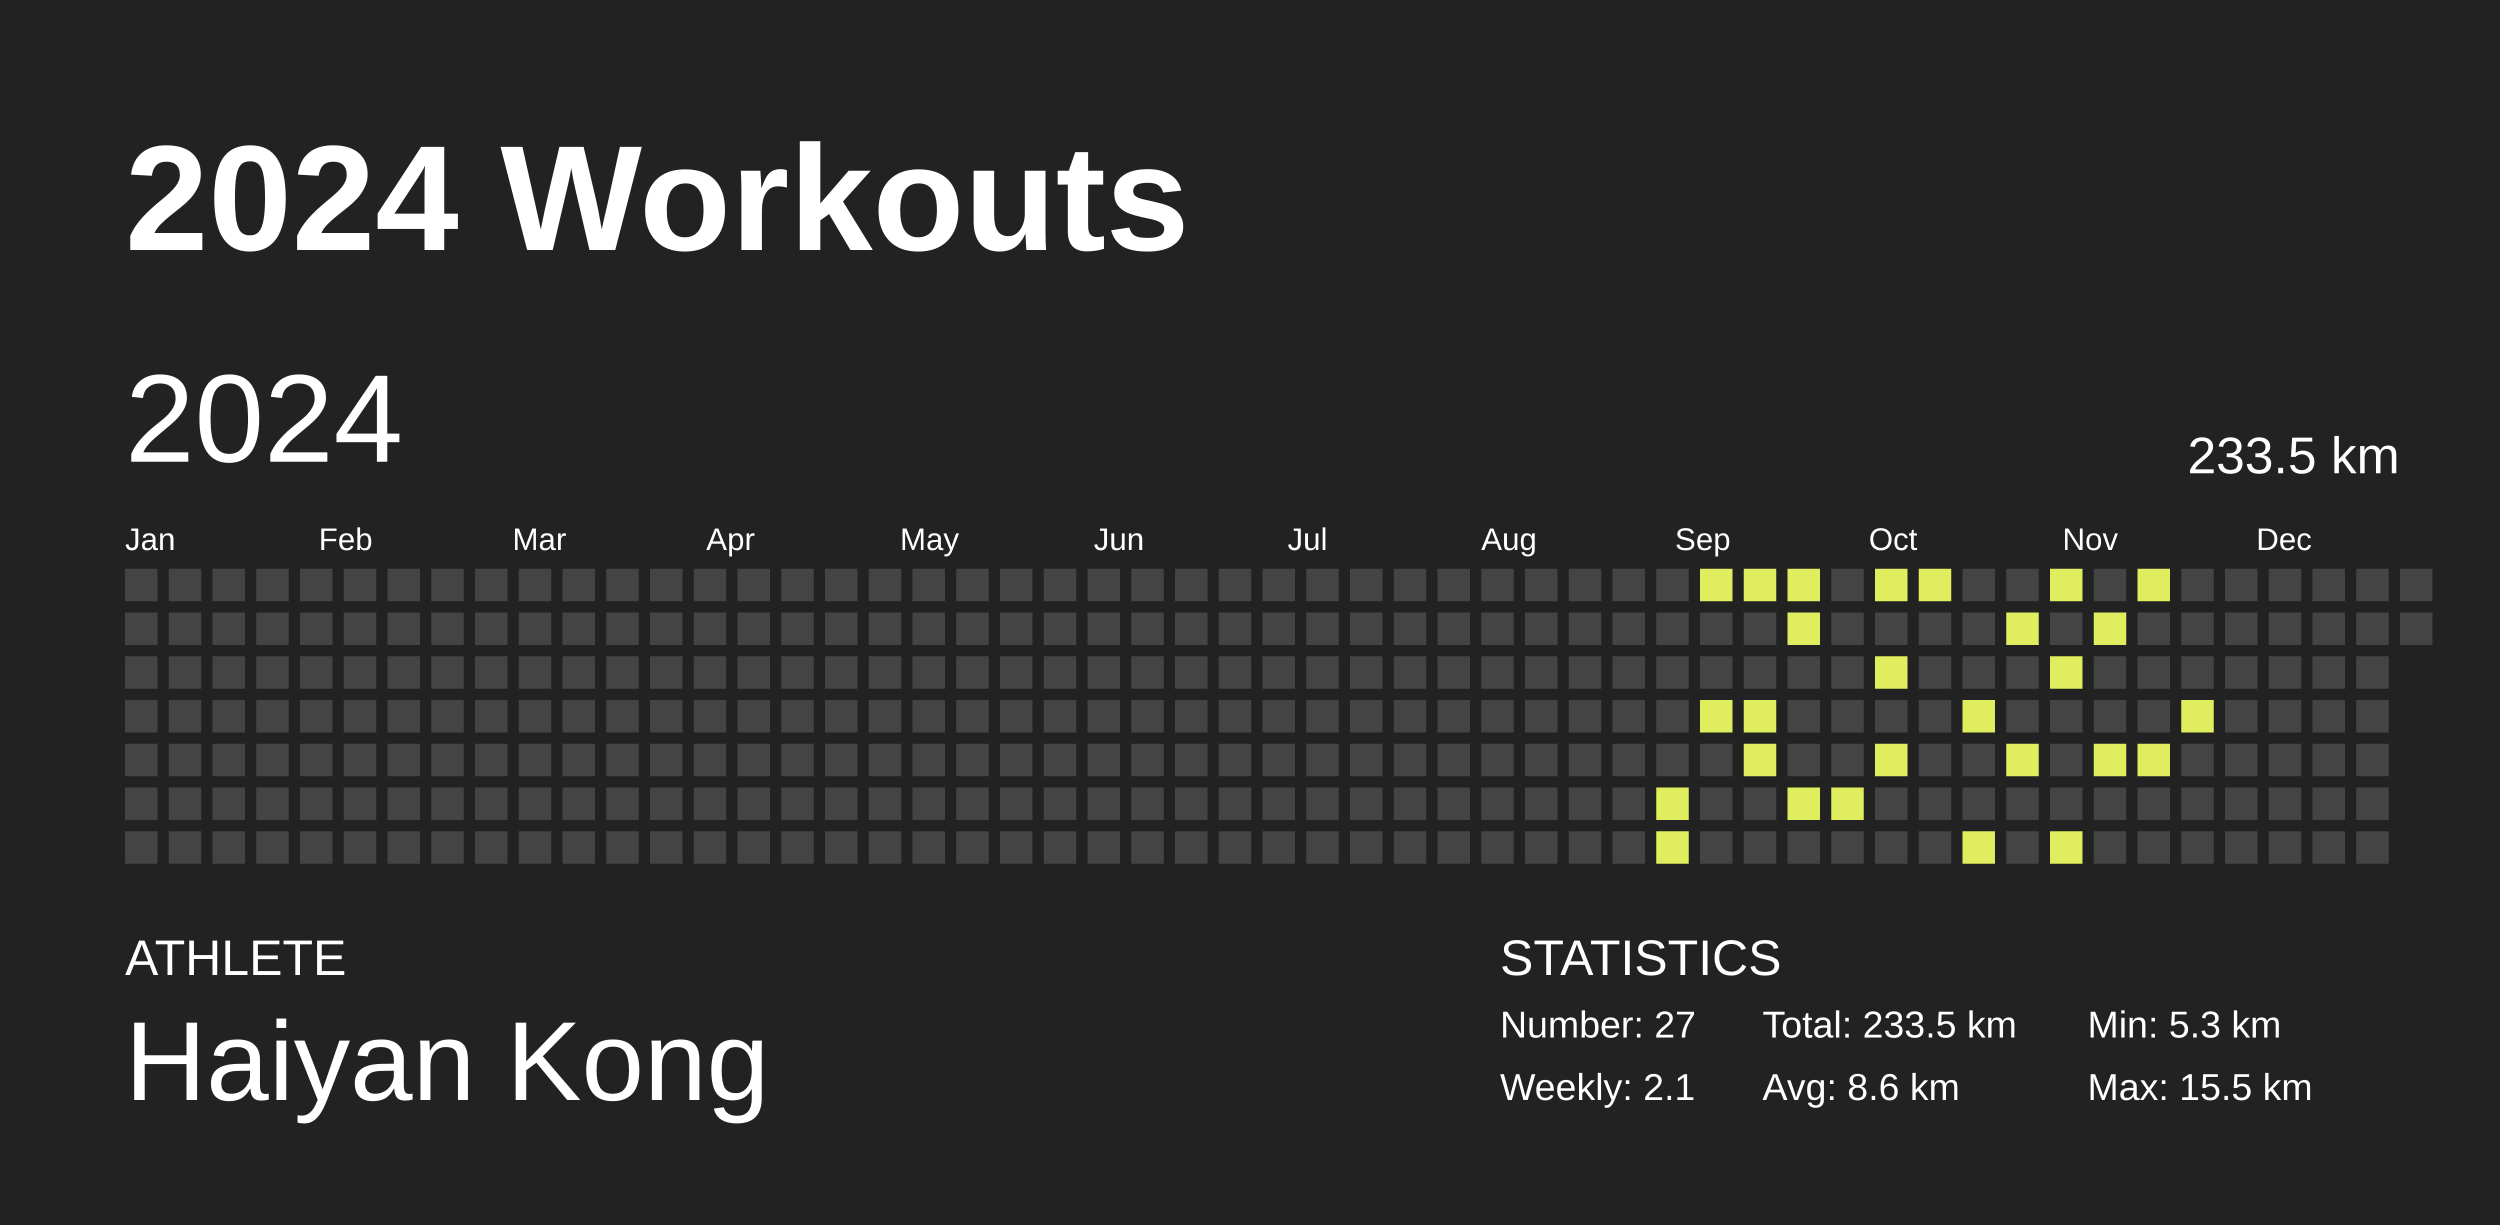
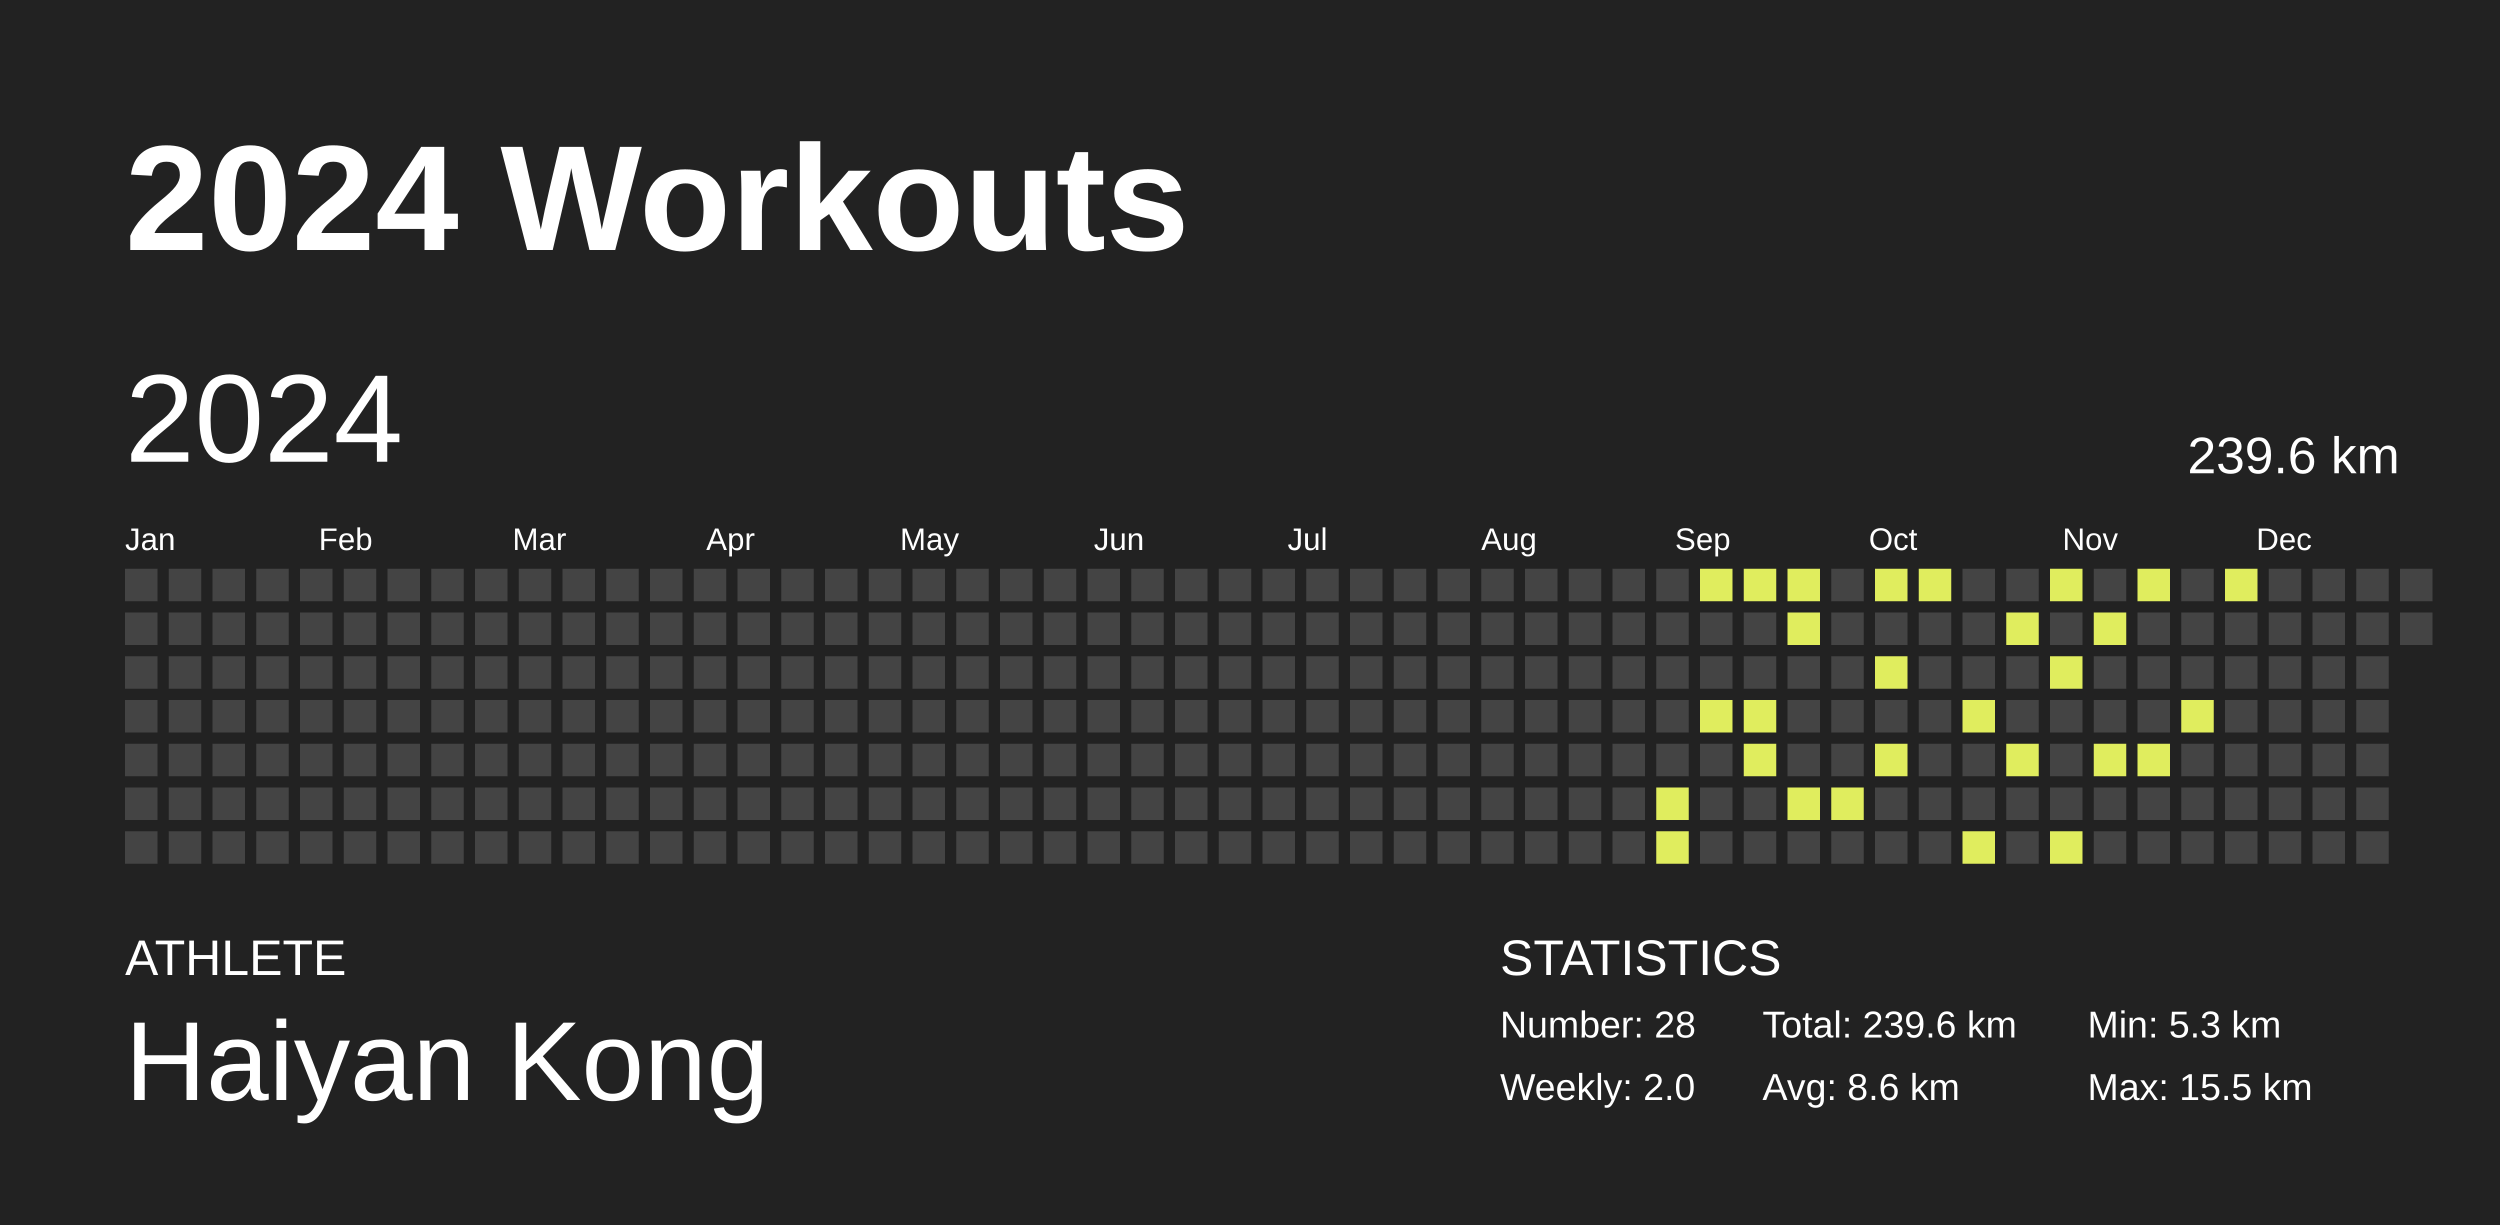
<svg xmlns="http://www.w3.org/2000/svg" baseProfile="full" height="98mm" version="1.1" viewBox="0,0,200,98" width="200mm">
  <defs />
  <rect fill="#222222" height="98" width="200" x="0" y="0" />
  <text fill="#FFFFFF" style="font-size:12px; font-family:Arial; font-weight:bold;" x="10" y="20">2024 Workouts</text>
  <text fill="#FFFFFF" style="font-size:4px; font-family:Arial" x="10" y="78">ATHLETE</text>
  <text fill="#FFFFFF" style="font-size:9px; font-family:Arial" x="10" y="88">Haiyan Kong</text>
  <text fill="#FFFFFF" style="font-size:4px; font-family:Arial" x="120" y="78">STATISTICS</text>
-   <text fill="#FFFFFF" style="font-size:3px; font-family:Arial" x="120" y="83">Number: 27</text>
-   <text fill="#FFFFFF" style="font-size:3px; font-family:Arial" x="120" y="88">Weekly: 2.1</text>
-   <text fill="#FFFFFF" style="font-size:3px; font-family:Arial" x="141" y="83">Total: 233.5 km</text>
+   <text fill="#FFFFFF" style="font-size:3px; font-family:Arial" x="120" y="83">Number: 28</text>
+   <text fill="#FFFFFF" style="font-size:3px; font-family:Arial" x="120" y="88">Weekly: 2.0</text>
+   <text fill="#FFFFFF" style="font-size:3px; font-family:Arial" x="141" y="83">Total: 239.6 km</text>
  <text fill="#FFFFFF" style="font-size:3px; font-family:Arial" x="141" y="88">Avg: 8.6 km</text>
  <text fill="#FFFFFF" style="font-size:3px; font-family:Arial" x="167" y="83">Min: 5.3 km</text>
  <text fill="#FFFFFF" style="font-size:3px; font-family:Arial" x="167" y="88">Max: 15.5 km</text>
  <text dominant-baseline="hanging" fill="#FFFFFF" style="font-size:10.0px; font-family:Arial;" x="10" y="30">2024</text>
-   <text dominant-baseline="hanging" fill="#FFFFFF" style="font-size:4.125px; font-family:Arial;" x="175" y="35">233.5 km</text>
+   <text dominant-baseline="hanging" fill="#FFFFFF" style="font-size:4.125px; font-family:Arial;" x="175" y="35">239.6 km</text>
  <text fill="#FFFFFF" style="font-size:2.5px; font-family:Arial" x="10.0" y="44">Jan</text>
  <text fill="#FFFFFF" style="font-size:2.5px; font-family:Arial" x="25.5" y="44">Feb</text>
  <text fill="#FFFFFF" style="font-size:2.5px; font-family:Arial" x="41.0" y="44">Mar</text>
  <text fill="#FFFFFF" style="font-size:2.5px; font-family:Arial" x="56.5" y="44">Apr</text>
  <text fill="#FFFFFF" style="font-size:2.5px; font-family:Arial" x="72.0" y="44">May</text>
  <text fill="#FFFFFF" style="font-size:2.5px; font-family:Arial" x="87.5" y="44">Jun</text>
  <text fill="#FFFFFF" style="font-size:2.5px; font-family:Arial" x="103.0" y="44">Jul</text>
  <text fill="#FFFFFF" style="font-size:2.5px; font-family:Arial" x="118.5" y="44">Aug</text>
  <text fill="#FFFFFF" style="font-size:2.5px; font-family:Arial" x="134.0" y="44">Sep</text>
  <text fill="#FFFFFF" style="font-size:2.5px; font-family:Arial" x="149.5" y="44">Oct</text>
  <text fill="#FFFFFF" style="font-size:2.5px; font-family:Arial" x="165.0" y="44">Nov</text>
  <text fill="#FFFFFF" style="font-size:2.5px; font-family:Arial" x="180.5" y="44">Dec</text>
  <rect fill="#444444" height="2.6" width="2.6" x="10.0" y="45.5" />
  <rect fill="#444444" height="2.6" width="2.6" x="10.0" y="49.0" />
  <rect fill="#444444" height="2.6" width="2.6" x="10.0" y="52.5" />
  <rect fill="#444444" height="2.6" width="2.6" x="10.0" y="56.0" />
  <rect fill="#444444" height="2.6" width="2.6" x="10.0" y="59.5" />
  <rect fill="#444444" height="2.6" width="2.6" x="10.0" y="63.0" />
  <rect fill="#444444" height="2.6" width="2.6" x="10.0" y="66.5" />
  <rect fill="#444444" height="2.6" width="2.6" x="13.5" y="45.5" />
  <rect fill="#444444" height="2.6" width="2.6" x="13.5" y="49.0" />
  <rect fill="#444444" height="2.6" width="2.6" x="13.5" y="52.5" />
  <rect fill="#444444" height="2.6" width="2.6" x="13.5" y="56.0" />
  <rect fill="#444444" height="2.6" width="2.6" x="13.5" y="59.5" />
  <rect fill="#444444" height="2.6" width="2.6" x="13.5" y="63.0" />
  <rect fill="#444444" height="2.6" width="2.6" x="13.5" y="66.5" />
  <rect fill="#444444" height="2.6" width="2.6" x="17.0" y="45.5" />
  <rect fill="#444444" height="2.6" width="2.6" x="17.0" y="49.0" />
  <rect fill="#444444" height="2.6" width="2.6" x="17.0" y="52.5" />
  <rect fill="#444444" height="2.6" width="2.6" x="17.0" y="56.0" />
  <rect fill="#444444" height="2.6" width="2.6" x="17.0" y="59.5" />
  <rect fill="#444444" height="2.6" width="2.6" x="17.0" y="63.0" />
  <rect fill="#444444" height="2.6" width="2.6" x="17.0" y="66.5" />
  <rect fill="#444444" height="2.6" width="2.6" x="20.5" y="45.5" />
  <rect fill="#444444" height="2.6" width="2.6" x="20.5" y="49.0" />
  <rect fill="#444444" height="2.6" width="2.6" x="20.5" y="52.5" />
  <rect fill="#444444" height="2.6" width="2.6" x="20.5" y="56.0" />
  <rect fill="#444444" height="2.6" width="2.6" x="20.5" y="59.5" />
  <rect fill="#444444" height="2.6" width="2.6" x="20.5" y="63.0" />
  <rect fill="#444444" height="2.6" width="2.6" x="20.5" y="66.5" />
  <rect fill="#444444" height="2.6" width="2.6" x="24.0" y="45.5" />
  <rect fill="#444444" height="2.6" width="2.6" x="24.0" y="49.0" />
  <rect fill="#444444" height="2.6" width="2.6" x="24.0" y="52.5" />
  <rect fill="#444444" height="2.6" width="2.6" x="24.0" y="56.0" />
  <rect fill="#444444" height="2.6" width="2.6" x="24.0" y="59.5" />
  <rect fill="#444444" height="2.6" width="2.6" x="24.0" y="63.0" />
  <rect fill="#444444" height="2.6" width="2.6" x="24.0" y="66.5" />
  <rect fill="#444444" height="2.6" width="2.6" x="27.5" y="45.5" />
  <rect fill="#444444" height="2.6" width="2.6" x="27.5" y="49.0" />
  <rect fill="#444444" height="2.6" width="2.6" x="27.5" y="52.5" />
  <rect fill="#444444" height="2.6" width="2.6" x="27.5" y="56.0" />
  <rect fill="#444444" height="2.6" width="2.6" x="27.5" y="59.5" />
  <rect fill="#444444" height="2.6" width="2.6" x="27.5" y="63.0" />
  <rect fill="#444444" height="2.6" width="2.6" x="27.5" y="66.5" />
  <rect fill="#444444" height="2.6" width="2.6" x="31.0" y="45.5" />
  <rect fill="#444444" height="2.6" width="2.6" x="31.0" y="49.0" />
  <rect fill="#444444" height="2.6" width="2.6" x="31.0" y="52.5" />
  <rect fill="#444444" height="2.6" width="2.6" x="31.0" y="56.0" />
  <rect fill="#444444" height="2.6" width="2.6" x="31.0" y="59.5" />
  <rect fill="#444444" height="2.6" width="2.6" x="31.0" y="63.0" />
  <rect fill="#444444" height="2.6" width="2.6" x="31.0" y="66.5" />
  <rect fill="#444444" height="2.6" width="2.6" x="34.5" y="45.5" />
  <rect fill="#444444" height="2.6" width="2.6" x="34.5" y="49.0" />
  <rect fill="#444444" height="2.6" width="2.6" x="34.5" y="52.5" />
  <rect fill="#444444" height="2.6" width="2.6" x="34.5" y="56.0" />
  <rect fill="#444444" height="2.6" width="2.6" x="34.5" y="59.5" />
  <rect fill="#444444" height="2.6" width="2.6" x="34.5" y="63.0" />
  <rect fill="#444444" height="2.6" width="2.6" x="34.5" y="66.5" />
  <rect fill="#444444" height="2.6" width="2.6" x="38.0" y="45.5" />
  <rect fill="#444444" height="2.6" width="2.6" x="38.0" y="49.0" />
  <rect fill="#444444" height="2.6" width="2.6" x="38.0" y="52.5" />
  <rect fill="#444444" height="2.6" width="2.6" x="38.0" y="56.0" />
  <rect fill="#444444" height="2.6" width="2.6" x="38.0" y="59.5" />
  <rect fill="#444444" height="2.6" width="2.6" x="38.0" y="63.0" />
  <rect fill="#444444" height="2.6" width="2.6" x="38.0" y="66.5" />
  <rect fill="#444444" height="2.6" width="2.6" x="41.5" y="45.5" />
  <rect fill="#444444" height="2.6" width="2.6" x="41.5" y="49.0" />
  <rect fill="#444444" height="2.6" width="2.6" x="41.5" y="52.5" />
  <rect fill="#444444" height="2.6" width="2.6" x="41.5" y="56.0" />
  <rect fill="#444444" height="2.6" width="2.6" x="41.5" y="59.5" />
  <rect fill="#444444" height="2.6" width="2.6" x="41.5" y="63.0" />
  <rect fill="#444444" height="2.6" width="2.6" x="41.5" y="66.5" />
  <rect fill="#444444" height="2.6" width="2.6" x="45.0" y="45.5" />
  <rect fill="#444444" height="2.6" width="2.6" x="45.0" y="49.0" />
  <rect fill="#444444" height="2.6" width="2.6" x="45.0" y="52.5" />
  <rect fill="#444444" height="2.6" width="2.6" x="45.0" y="56.0" />
  <rect fill="#444444" height="2.6" width="2.6" x="45.0" y="59.5" />
  <rect fill="#444444" height="2.6" width="2.6" x="45.0" y="63.0" />
  <rect fill="#444444" height="2.6" width="2.6" x="45.0" y="66.5" />
  <rect fill="#444444" height="2.6" width="2.6" x="48.5" y="45.5" />
  <rect fill="#444444" height="2.6" width="2.6" x="48.5" y="49.0" />
  <rect fill="#444444" height="2.6" width="2.6" x="48.5" y="52.5" />
  <rect fill="#444444" height="2.6" width="2.6" x="48.5" y="56.0" />
  <rect fill="#444444" height="2.6" width="2.6" x="48.5" y="59.5" />
  <rect fill="#444444" height="2.6" width="2.6" x="48.5" y="63.0" />
  <rect fill="#444444" height="2.6" width="2.6" x="48.5" y="66.5" />
  <rect fill="#444444" height="2.6" width="2.6" x="52.0" y="45.5" />
  <rect fill="#444444" height="2.6" width="2.6" x="52.0" y="49.0" />
  <rect fill="#444444" height="2.6" width="2.6" x="52.0" y="52.5" />
  <rect fill="#444444" height="2.6" width="2.6" x="52.0" y="56.0" />
  <rect fill="#444444" height="2.6" width="2.6" x="52.0" y="59.5" />
  <rect fill="#444444" height="2.6" width="2.6" x="52.0" y="63.0" />
  <rect fill="#444444" height="2.6" width="2.6" x="52.0" y="66.5" />
  <rect fill="#444444" height="2.6" width="2.6" x="55.5" y="45.5" />
  <rect fill="#444444" height="2.6" width="2.6" x="55.5" y="49.0" />
  <rect fill="#444444" height="2.6" width="2.6" x="55.5" y="52.5" />
  <rect fill="#444444" height="2.6" width="2.6" x="55.5" y="56.0" />
  <rect fill="#444444" height="2.6" width="2.6" x="55.5" y="59.5" />
  <rect fill="#444444" height="2.6" width="2.6" x="55.5" y="63.0" />
  <rect fill="#444444" height="2.6" width="2.6" x="55.5" y="66.5" />
  <rect fill="#444444" height="2.6" width="2.6" x="59.0" y="45.5" />
  <rect fill="#444444" height="2.6" width="2.6" x="59.0" y="49.0" />
  <rect fill="#444444" height="2.6" width="2.6" x="59.0" y="52.5" />
  <rect fill="#444444" height="2.6" width="2.6" x="59.0" y="56.0" />
  <rect fill="#444444" height="2.6" width="2.6" x="59.0" y="59.5" />
  <rect fill="#444444" height="2.6" width="2.6" x="59.0" y="63.0" />
  <rect fill="#444444" height="2.6" width="2.6" x="59.0" y="66.5" />
  <rect fill="#444444" height="2.6" width="2.6" x="62.5" y="45.5" />
  <rect fill="#444444" height="2.6" width="2.6" x="62.5" y="49.0" />
  <rect fill="#444444" height="2.6" width="2.6" x="62.5" y="52.5" />
  <rect fill="#444444" height="2.6" width="2.6" x="62.5" y="56.0" />
  <rect fill="#444444" height="2.6" width="2.6" x="62.5" y="59.5" />
  <rect fill="#444444" height="2.6" width="2.6" x="62.5" y="63.0" />
  <rect fill="#444444" height="2.6" width="2.6" x="62.5" y="66.5" />
  <rect fill="#444444" height="2.6" width="2.6" x="66.0" y="45.5" />
  <rect fill="#444444" height="2.6" width="2.6" x="66.0" y="49.0" />
  <rect fill="#444444" height="2.6" width="2.6" x="66.0" y="52.5" />
  <rect fill="#444444" height="2.6" width="2.6" x="66.0" y="56.0" />
  <rect fill="#444444" height="2.6" width="2.6" x="66.0" y="59.5" />
  <rect fill="#444444" height="2.6" width="2.6" x="66.0" y="63.0" />
  <rect fill="#444444" height="2.6" width="2.6" x="66.0" y="66.5" />
  <rect fill="#444444" height="2.6" width="2.6" x="69.5" y="45.5" />
  <rect fill="#444444" height="2.6" width="2.6" x="69.5" y="49.0" />
  <rect fill="#444444" height="2.6" width="2.6" x="69.5" y="52.5" />
  <rect fill="#444444" height="2.6" width="2.6" x="69.5" y="56.0" />
  <rect fill="#444444" height="2.6" width="2.6" x="69.5" y="59.5" />
  <rect fill="#444444" height="2.6" width="2.6" x="69.5" y="63.0" />
  <rect fill="#444444" height="2.6" width="2.6" x="69.5" y="66.5" />
  <rect fill="#444444" height="2.6" width="2.6" x="73.0" y="45.5" />
  <rect fill="#444444" height="2.6" width="2.6" x="73.0" y="49.0" />
  <rect fill="#444444" height="2.6" width="2.6" x="73.0" y="52.5" />
  <rect fill="#444444" height="2.6" width="2.6" x="73.0" y="56.0" />
  <rect fill="#444444" height="2.6" width="2.6" x="73.0" y="59.5" />
  <rect fill="#444444" height="2.6" width="2.6" x="73.0" y="63.0" />
  <rect fill="#444444" height="2.6" width="2.6" x="73.0" y="66.5" />
  <rect fill="#444444" height="2.6" width="2.6" x="76.5" y="45.5" />
  <rect fill="#444444" height="2.6" width="2.6" x="76.5" y="49.0" />
  <rect fill="#444444" height="2.6" width="2.6" x="76.5" y="52.5" />
  <rect fill="#444444" height="2.6" width="2.6" x="76.5" y="56.0" />
  <rect fill="#444444" height="2.6" width="2.6" x="76.5" y="59.5" />
  <rect fill="#444444" height="2.6" width="2.6" x="76.5" y="63.0" />
  <rect fill="#444444" height="2.6" width="2.6" x="76.5" y="66.5" />
  <rect fill="#444444" height="2.6" width="2.6" x="80.0" y="45.5" />
  <rect fill="#444444" height="2.6" width="2.6" x="80.0" y="49.0" />
  <rect fill="#444444" height="2.6" width="2.6" x="80.0" y="52.5" />
  <rect fill="#444444" height="2.6" width="2.6" x="80.0" y="56.0" />
  <rect fill="#444444" height="2.6" width="2.6" x="80.0" y="59.5" />
  <rect fill="#444444" height="2.6" width="2.6" x="80.0" y="63.0" />
  <rect fill="#444444" height="2.6" width="2.6" x="80.0" y="66.5" />
  <rect fill="#444444" height="2.6" width="2.6" x="83.5" y="45.5" />
  <rect fill="#444444" height="2.6" width="2.6" x="83.5" y="49.0" />
  <rect fill="#444444" height="2.6" width="2.6" x="83.5" y="52.5" />
  <rect fill="#444444" height="2.6" width="2.6" x="83.5" y="56.0" />
  <rect fill="#444444" height="2.6" width="2.6" x="83.5" y="59.5" />
  <rect fill="#444444" height="2.6" width="2.6" x="83.5" y="63.0" />
  <rect fill="#444444" height="2.6" width="2.6" x="83.5" y="66.5" />
  <rect fill="#444444" height="2.6" width="2.6" x="87.0" y="45.5" />
  <rect fill="#444444" height="2.6" width="2.6" x="87.0" y="49.0" />
  <rect fill="#444444" height="2.6" width="2.6" x="87.0" y="52.5" />
  <rect fill="#444444" height="2.6" width="2.6" x="87.0" y="56.0" />
  <rect fill="#444444" height="2.6" width="2.6" x="87.0" y="59.5" />
  <rect fill="#444444" height="2.6" width="2.6" x="87.0" y="63.0" />
  <rect fill="#444444" height="2.6" width="2.6" x="87.0" y="66.5" />
  <rect fill="#444444" height="2.6" width="2.6" x="90.5" y="45.5" />
  <rect fill="#444444" height="2.6" width="2.6" x="90.5" y="49.0" />
  <rect fill="#444444" height="2.6" width="2.6" x="90.5" y="52.5" />
  <rect fill="#444444" height="2.6" width="2.6" x="90.5" y="56.0" />
  <rect fill="#444444" height="2.6" width="2.6" x="90.5" y="59.5" />
  <rect fill="#444444" height="2.6" width="2.6" x="90.5" y="63.0" />
  <rect fill="#444444" height="2.6" width="2.6" x="90.5" y="66.5" />
  <rect fill="#444444" height="2.6" width="2.6" x="94.0" y="45.5" />
  <rect fill="#444444" height="2.6" width="2.6" x="94.0" y="49.0" />
  <rect fill="#444444" height="2.6" width="2.6" x="94.0" y="52.5" />
  <rect fill="#444444" height="2.6" width="2.6" x="94.0" y="56.0" />
  <rect fill="#444444" height="2.6" width="2.6" x="94.0" y="59.5" />
  <rect fill="#444444" height="2.6" width="2.6" x="94.0" y="63.0" />
  <rect fill="#444444" height="2.6" width="2.6" x="94.0" y="66.5" />
  <rect fill="#444444" height="2.6" width="2.6" x="97.5" y="45.5" />
  <rect fill="#444444" height="2.6" width="2.6" x="97.5" y="49.0" />
  <rect fill="#444444" height="2.6" width="2.6" x="97.5" y="52.5" />
  <rect fill="#444444" height="2.6" width="2.6" x="97.5" y="56.0" />
  <rect fill="#444444" height="2.6" width="2.6" x="97.5" y="59.5" />
  <rect fill="#444444" height="2.6" width="2.6" x="97.5" y="63.0" />
  <rect fill="#444444" height="2.6" width="2.6" x="97.5" y="66.5" />
  <rect fill="#444444" height="2.6" width="2.6" x="101.0" y="45.5" />
  <rect fill="#444444" height="2.6" width="2.6" x="101.0" y="49.0" />
  <rect fill="#444444" height="2.6" width="2.6" x="101.0" y="52.5" />
  <rect fill="#444444" height="2.6" width="2.6" x="101.0" y="56.0" />
  <rect fill="#444444" height="2.6" width="2.6" x="101.0" y="59.5" />
  <rect fill="#444444" height="2.6" width="2.6" x="101.0" y="63.0" />
  <rect fill="#444444" height="2.6" width="2.6" x="101.0" y="66.5" />
  <rect fill="#444444" height="2.6" width="2.6" x="104.5" y="45.5" />
  <rect fill="#444444" height="2.6" width="2.6" x="104.5" y="49.0" />
  <rect fill="#444444" height="2.6" width="2.6" x="104.5" y="52.5" />
  <rect fill="#444444" height="2.6" width="2.6" x="104.5" y="56.0" />
  <rect fill="#444444" height="2.6" width="2.6" x="104.5" y="59.5" />
  <rect fill="#444444" height="2.6" width="2.6" x="104.5" y="63.0" />
  <rect fill="#444444" height="2.6" width="2.6" x="104.5" y="66.5" />
  <rect fill="#444444" height="2.6" width="2.6" x="108.0" y="45.5" />
  <rect fill="#444444" height="2.6" width="2.6" x="108.0" y="49.0" />
  <rect fill="#444444" height="2.6" width="2.6" x="108.0" y="52.5" />
  <rect fill="#444444" height="2.6" width="2.6" x="108.0" y="56.0" />
  <rect fill="#444444" height="2.6" width="2.6" x="108.0" y="59.5" />
  <rect fill="#444444" height="2.6" width="2.6" x="108.0" y="63.0" />
  <rect fill="#444444" height="2.6" width="2.6" x="108.0" y="66.5" />
  <rect fill="#444444" height="2.6" width="2.6" x="111.5" y="45.5" />
  <rect fill="#444444" height="2.6" width="2.6" x="111.5" y="49.0" />
  <rect fill="#444444" height="2.6" width="2.6" x="111.5" y="52.5" />
  <rect fill="#444444" height="2.6" width="2.6" x="111.5" y="56.0" />
  <rect fill="#444444" height="2.6" width="2.6" x="111.5" y="59.5" />
  <rect fill="#444444" height="2.6" width="2.6" x="111.5" y="63.0" />
  <rect fill="#444444" height="2.6" width="2.6" x="111.5" y="66.5" />
  <rect fill="#444444" height="2.6" width="2.6" x="115.0" y="45.5" />
  <rect fill="#444444" height="2.6" width="2.6" x="115.0" y="49.0" />
  <rect fill="#444444" height="2.6" width="2.6" x="115.0" y="52.5" />
  <rect fill="#444444" height="2.6" width="2.6" x="115.0" y="56.0" />
  <rect fill="#444444" height="2.6" width="2.6" x="115.0" y="59.5" />
  <rect fill="#444444" height="2.6" width="2.6" x="115.0" y="63.0" />
  <rect fill="#444444" height="2.6" width="2.6" x="115.0" y="66.5" />
  <rect fill="#444444" height="2.6" width="2.6" x="118.5" y="45.5" />
  <rect fill="#444444" height="2.6" width="2.6" x="118.5" y="49.0" />
  <rect fill="#444444" height="2.6" width="2.6" x="118.5" y="52.5" />
  <rect fill="#444444" height="2.6" width="2.6" x="118.5" y="56.0" />
  <rect fill="#444444" height="2.6" width="2.6" x="118.5" y="59.5" />
  <rect fill="#444444" height="2.6" width="2.6" x="118.5" y="63.0" />
  <rect fill="#444444" height="2.6" width="2.6" x="118.5" y="66.5" />
  <rect fill="#444444" height="2.6" width="2.6" x="122.0" y="45.5" />
  <rect fill="#444444" height="2.6" width="2.6" x="122.0" y="49.0" />
  <rect fill="#444444" height="2.6" width="2.6" x="122.0" y="52.5" />
  <rect fill="#444444" height="2.6" width="2.6" x="122.0" y="56.0" />
  <rect fill="#444444" height="2.6" width="2.6" x="122.0" y="59.5" />
  <rect fill="#444444" height="2.6" width="2.6" x="122.0" y="63.0" />
  <rect fill="#444444" height="2.6" width="2.6" x="122.0" y="66.5" />
  <rect fill="#444444" height="2.6" width="2.6" x="125.5" y="45.5" />
  <rect fill="#444444" height="2.6" width="2.6" x="125.5" y="49.0" />
  <rect fill="#444444" height="2.6" width="2.6" x="125.5" y="52.5" />
  <rect fill="#444444" height="2.6" width="2.6" x="125.5" y="56.0" />
  <rect fill="#444444" height="2.6" width="2.6" x="125.5" y="59.5" />
  <rect fill="#444444" height="2.6" width="2.6" x="125.5" y="63.0" />
  <rect fill="#444444" height="2.6" width="2.6" x="125.5" y="66.5" />
  <rect fill="#444444" height="2.6" width="2.6" x="129.0" y="45.5" />
  <rect fill="#444444" height="2.6" width="2.6" x="129.0" y="49.0" />
  <rect fill="#444444" height="2.6" width="2.6" x="129.0" y="52.5" />
  <rect fill="#444444" height="2.6" width="2.6" x="129.0" y="56.0" />
  <rect fill="#444444" height="2.6" width="2.6" x="129.0" y="59.5" />
  <rect fill="#444444" height="2.6" width="2.6" x="129.0" y="63.0" />
  <rect fill="#444444" height="2.6" width="2.6" x="129.0" y="66.5" />
  <rect fill="#444444" height="2.6" width="2.6" x="132.5" y="45.5" />
  <rect fill="#444444" height="2.6" width="2.6" x="132.5" y="49.0" />
  <rect fill="#444444" height="2.6" width="2.6" x="132.5" y="52.5" />
  <rect fill="#444444" height="2.6" width="2.6" x="132.5" y="56.0" />
  <rect fill="#444444" height="2.6" width="2.6" x="132.5" y="59.5" />
  <rect fill="#e0ed5e" height="2.6" width="2.6" x="132.5" y="63.0" />
  <rect fill="#e0ed5e" height="2.6" width="2.6" x="132.5" y="66.5" />
  <rect fill="#e0ed5e" height="2.6" width="2.6" x="136.0" y="45.5" />
  <rect fill="#444444" height="2.6" width="2.6" x="136.0" y="49.0" />
  <rect fill="#444444" height="2.6" width="2.6" x="136.0" y="52.5" />
  <rect fill="#e0ed5e" height="2.6" width="2.6" x="136.0" y="56.0" />
  <rect fill="#444444" height="2.6" width="2.6" x="136.0" y="59.5" />
  <rect fill="#444444" height="2.6" width="2.6" x="136.0" y="63.0" />
  <rect fill="#444444" height="2.6" width="2.6" x="136.0" y="66.5" />
  <rect fill="#e0ed5e" height="2.6" width="2.6" x="139.5" y="45.5" />
  <rect fill="#444444" height="2.6" width="2.6" x="139.5" y="49.0" />
  <rect fill="#444444" height="2.6" width="2.6" x="139.5" y="52.5" />
  <rect fill="#e0ed5e" height="2.6" width="2.6" x="139.5" y="56.0" />
  <rect fill="#e0ed5e" height="2.6" width="2.6" x="139.5" y="59.5" />
  <rect fill="#444444" height="2.6" width="2.6" x="139.5" y="63.0" />
  <rect fill="#444444" height="2.6" width="2.6" x="139.5" y="66.5" />
  <rect fill="#e0ed5e" height="2.6" width="2.6" x="143.0" y="45.5" />
  <rect fill="#e0ed5e" height="2.6" width="2.6" x="143.0" y="49.0" />
  <rect fill="#444444" height="2.6" width="2.6" x="143.0" y="52.5" />
  <rect fill="#444444" height="2.6" width="2.6" x="143.0" y="56.0" />
  <rect fill="#444444" height="2.6" width="2.6" x="143.0" y="59.5" />
  <rect fill="#e0ed5e" height="2.6" width="2.6" x="143.0" y="63.0" />
  <rect fill="#444444" height="2.6" width="2.6" x="143.0" y="66.5" />
  <rect fill="#444444" height="2.6" width="2.6" x="146.5" y="45.5" />
  <rect fill="#444444" height="2.6" width="2.6" x="146.5" y="49.0" />
  <rect fill="#444444" height="2.6" width="2.6" x="146.5" y="52.5" />
  <rect fill="#444444" height="2.6" width="2.6" x="146.5" y="56.0" />
  <rect fill="#444444" height="2.6" width="2.6" x="146.5" y="59.5" />
  <rect fill="#e0ed5e" height="2.6" width="2.6" x="146.5" y="63.0" />
  <rect fill="#444444" height="2.6" width="2.6" x="146.5" y="66.5" />
  <rect fill="#e0ed5e" height="2.6" width="2.6" x="150.0" y="45.5" />
  <rect fill="#444444" height="2.6" width="2.6" x="150.0" y="49.0" />
  <rect fill="#e0ed5e" height="2.6" width="2.6" x="150.0" y="52.5" />
  <rect fill="#444444" height="2.6" width="2.6" x="150.0" y="56.0" />
  <rect fill="#e0ed5e" height="2.6" width="2.6" x="150.0" y="59.5" />
  <rect fill="#444444" height="2.6" width="2.6" x="150.0" y="63.0" />
  <rect fill="#444444" height="2.6" width="2.6" x="150.0" y="66.5" />
  <rect fill="#e0ed5e" height="2.6" width="2.6" x="153.5" y="45.5" />
  <rect fill="#444444" height="2.6" width="2.6" x="153.5" y="49.0" />
  <rect fill="#444444" height="2.6" width="2.6" x="153.5" y="52.5" />
  <rect fill="#444444" height="2.6" width="2.6" x="153.5" y="56.0" />
  <rect fill="#444444" height="2.6" width="2.6" x="153.5" y="59.5" />
  <rect fill="#444444" height="2.6" width="2.6" x="153.5" y="63.0" />
  <rect fill="#444444" height="2.6" width="2.6" x="153.5" y="66.5" />
  <rect fill="#444444" height="2.6" width="2.6" x="157.0" y="45.5" />
  <rect fill="#444444" height="2.6" width="2.6" x="157.0" y="49.0" />
  <rect fill="#444444" height="2.6" width="2.6" x="157.0" y="52.5" />
  <rect fill="#e0ed5e" height="2.6" width="2.6" x="157.0" y="56.0" />
  <rect fill="#444444" height="2.6" width="2.6" x="157.0" y="59.5" />
  <rect fill="#444444" height="2.6" width="2.6" x="157.0" y="63.0" />
  <rect fill="#e0ed5e" height="2.6" width="2.6" x="157.0" y="66.5" />
  <rect fill="#444444" height="2.6" width="2.6" x="160.5" y="45.5" />
  <rect fill="#e0ed5e" height="2.6" width="2.6" x="160.5" y="49.0" />
  <rect fill="#444444" height="2.6" width="2.6" x="160.5" y="52.5" />
  <rect fill="#444444" height="2.6" width="2.6" x="160.5" y="56.0" />
  <rect fill="#e0ed5e" height="2.6" width="2.6" x="160.5" y="59.5" />
  <rect fill="#444444" height="2.6" width="2.6" x="160.5" y="63.0" />
  <rect fill="#444444" height="2.6" width="2.6" x="160.5" y="66.5" />
  <rect fill="#e0ed5e" height="2.6" width="2.6" x="164.0" y="45.5" />
  <rect fill="#444444" height="2.6" width="2.6" x="164.0" y="49.0" />
  <rect fill="#e0ed5e" height="2.6" width="2.6" x="164.0" y="52.5" />
  <rect fill="#444444" height="2.6" width="2.6" x="164.0" y="56.0" />
  <rect fill="#444444" height="2.6" width="2.6" x="164.0" y="59.5" />
  <rect fill="#444444" height="2.6" width="2.6" x="164.0" y="63.0" />
  <rect fill="#e0ed5e" height="2.6" width="2.6" x="164.0" y="66.5" />
  <rect fill="#444444" height="2.6" width="2.6" x="167.5" y="45.5" />
  <rect fill="#e0ed5e" height="2.6" width="2.6" x="167.5" y="49.0" />
  <rect fill="#444444" height="2.6" width="2.6" x="167.5" y="52.5" />
  <rect fill="#444444" height="2.6" width="2.6" x="167.5" y="56.0" />
  <rect fill="#e0ed5e" height="2.6" width="2.6" x="167.5" y="59.5" />
  <rect fill="#444444" height="2.6" width="2.6" x="167.5" y="63.0" />
  <rect fill="#444444" height="2.6" width="2.6" x="167.5" y="66.5" />
  <rect fill="#e0ed5e" height="2.6" width="2.6" x="171.0" y="45.5" />
  <rect fill="#444444" height="2.6" width="2.6" x="171.0" y="49.0" />
  <rect fill="#444444" height="2.6" width="2.6" x="171.0" y="52.5" />
  <rect fill="#444444" height="2.6" width="2.6" x="171.0" y="56.0" />
  <rect fill="#e0ed5e" height="2.6" width="2.6" x="171.0" y="59.5" />
  <rect fill="#444444" height="2.6" width="2.6" x="171.0" y="63.0" />
  <rect fill="#444444" height="2.6" width="2.6" x="171.0" y="66.5" />
  <rect fill="#444444" height="2.6" width="2.6" x="174.5" y="45.5" />
  <rect fill="#444444" height="2.6" width="2.6" x="174.5" y="49.0" />
  <rect fill="#444444" height="2.6" width="2.6" x="174.5" y="52.5" />
  <rect fill="#e0ed5e" height="2.6" width="2.6" x="174.5" y="56.0" />
  <rect fill="#444444" height="2.6" width="2.6" x="174.5" y="59.5" />
  <rect fill="#444444" height="2.6" width="2.6" x="174.5" y="63.0" />
  <rect fill="#444444" height="2.6" width="2.6" x="174.5" y="66.5" />
-   <rect fill="#444444" height="2.6" width="2.6" x="178.0" y="45.5" />
+   <rect fill="#e0ed5e" height="2.6" width="2.6" x="178.0" y="45.5" />
  <rect fill="#444444" height="2.6" width="2.6" x="178.0" y="49.0" />
  <rect fill="#444444" height="2.6" width="2.6" x="178.0" y="52.5" />
  <rect fill="#444444" height="2.6" width="2.6" x="178.0" y="56.0" />
  <rect fill="#444444" height="2.6" width="2.6" x="178.0" y="59.5" />
  <rect fill="#444444" height="2.6" width="2.6" x="178.0" y="63.0" />
  <rect fill="#444444" height="2.6" width="2.6" x="178.0" y="66.5" />
  <rect fill="#444444" height="2.6" width="2.6" x="181.5" y="45.5" />
  <rect fill="#444444" height="2.6" width="2.6" x="181.5" y="49.0" />
  <rect fill="#444444" height="2.6" width="2.6" x="181.5" y="52.5" />
  <rect fill="#444444" height="2.6" width="2.6" x="181.5" y="56.0" />
  <rect fill="#444444" height="2.6" width="2.6" x="181.5" y="59.5" />
  <rect fill="#444444" height="2.6" width="2.6" x="181.5" y="63.0" />
  <rect fill="#444444" height="2.6" width="2.6" x="181.5" y="66.5" />
  <rect fill="#444444" height="2.6" width="2.6" x="185.0" y="45.5" />
  <rect fill="#444444" height="2.6" width="2.6" x="185.0" y="49.0" />
  <rect fill="#444444" height="2.6" width="2.6" x="185.0" y="52.5" />
  <rect fill="#444444" height="2.6" width="2.6" x="185.0" y="56.0" />
  <rect fill="#444444" height="2.6" width="2.6" x="185.0" y="59.5" />
  <rect fill="#444444" height="2.6" width="2.6" x="185.0" y="63.0" />
  <rect fill="#444444" height="2.6" width="2.6" x="185.0" y="66.5" />
  <rect fill="#444444" height="2.6" width="2.6" x="188.5" y="45.5" />
  <rect fill="#444444" height="2.6" width="2.6" x="188.5" y="49.0" />
  <rect fill="#444444" height="2.6" width="2.6" x="188.5" y="52.5" />
  <rect fill="#444444" height="2.6" width="2.6" x="188.5" y="56.0" />
  <rect fill="#444444" height="2.6" width="2.6" x="188.5" y="59.5" />
  <rect fill="#444444" height="2.6" width="2.6" x="188.5" y="63.0" />
  <rect fill="#444444" height="2.6" width="2.6" x="188.5" y="66.5" />
  <rect fill="#444444" height="2.6" width="2.6" x="192.0" y="45.5" />
  <rect fill="#444444" height="2.6" width="2.6" x="192.0" y="49.0" />
</svg>
